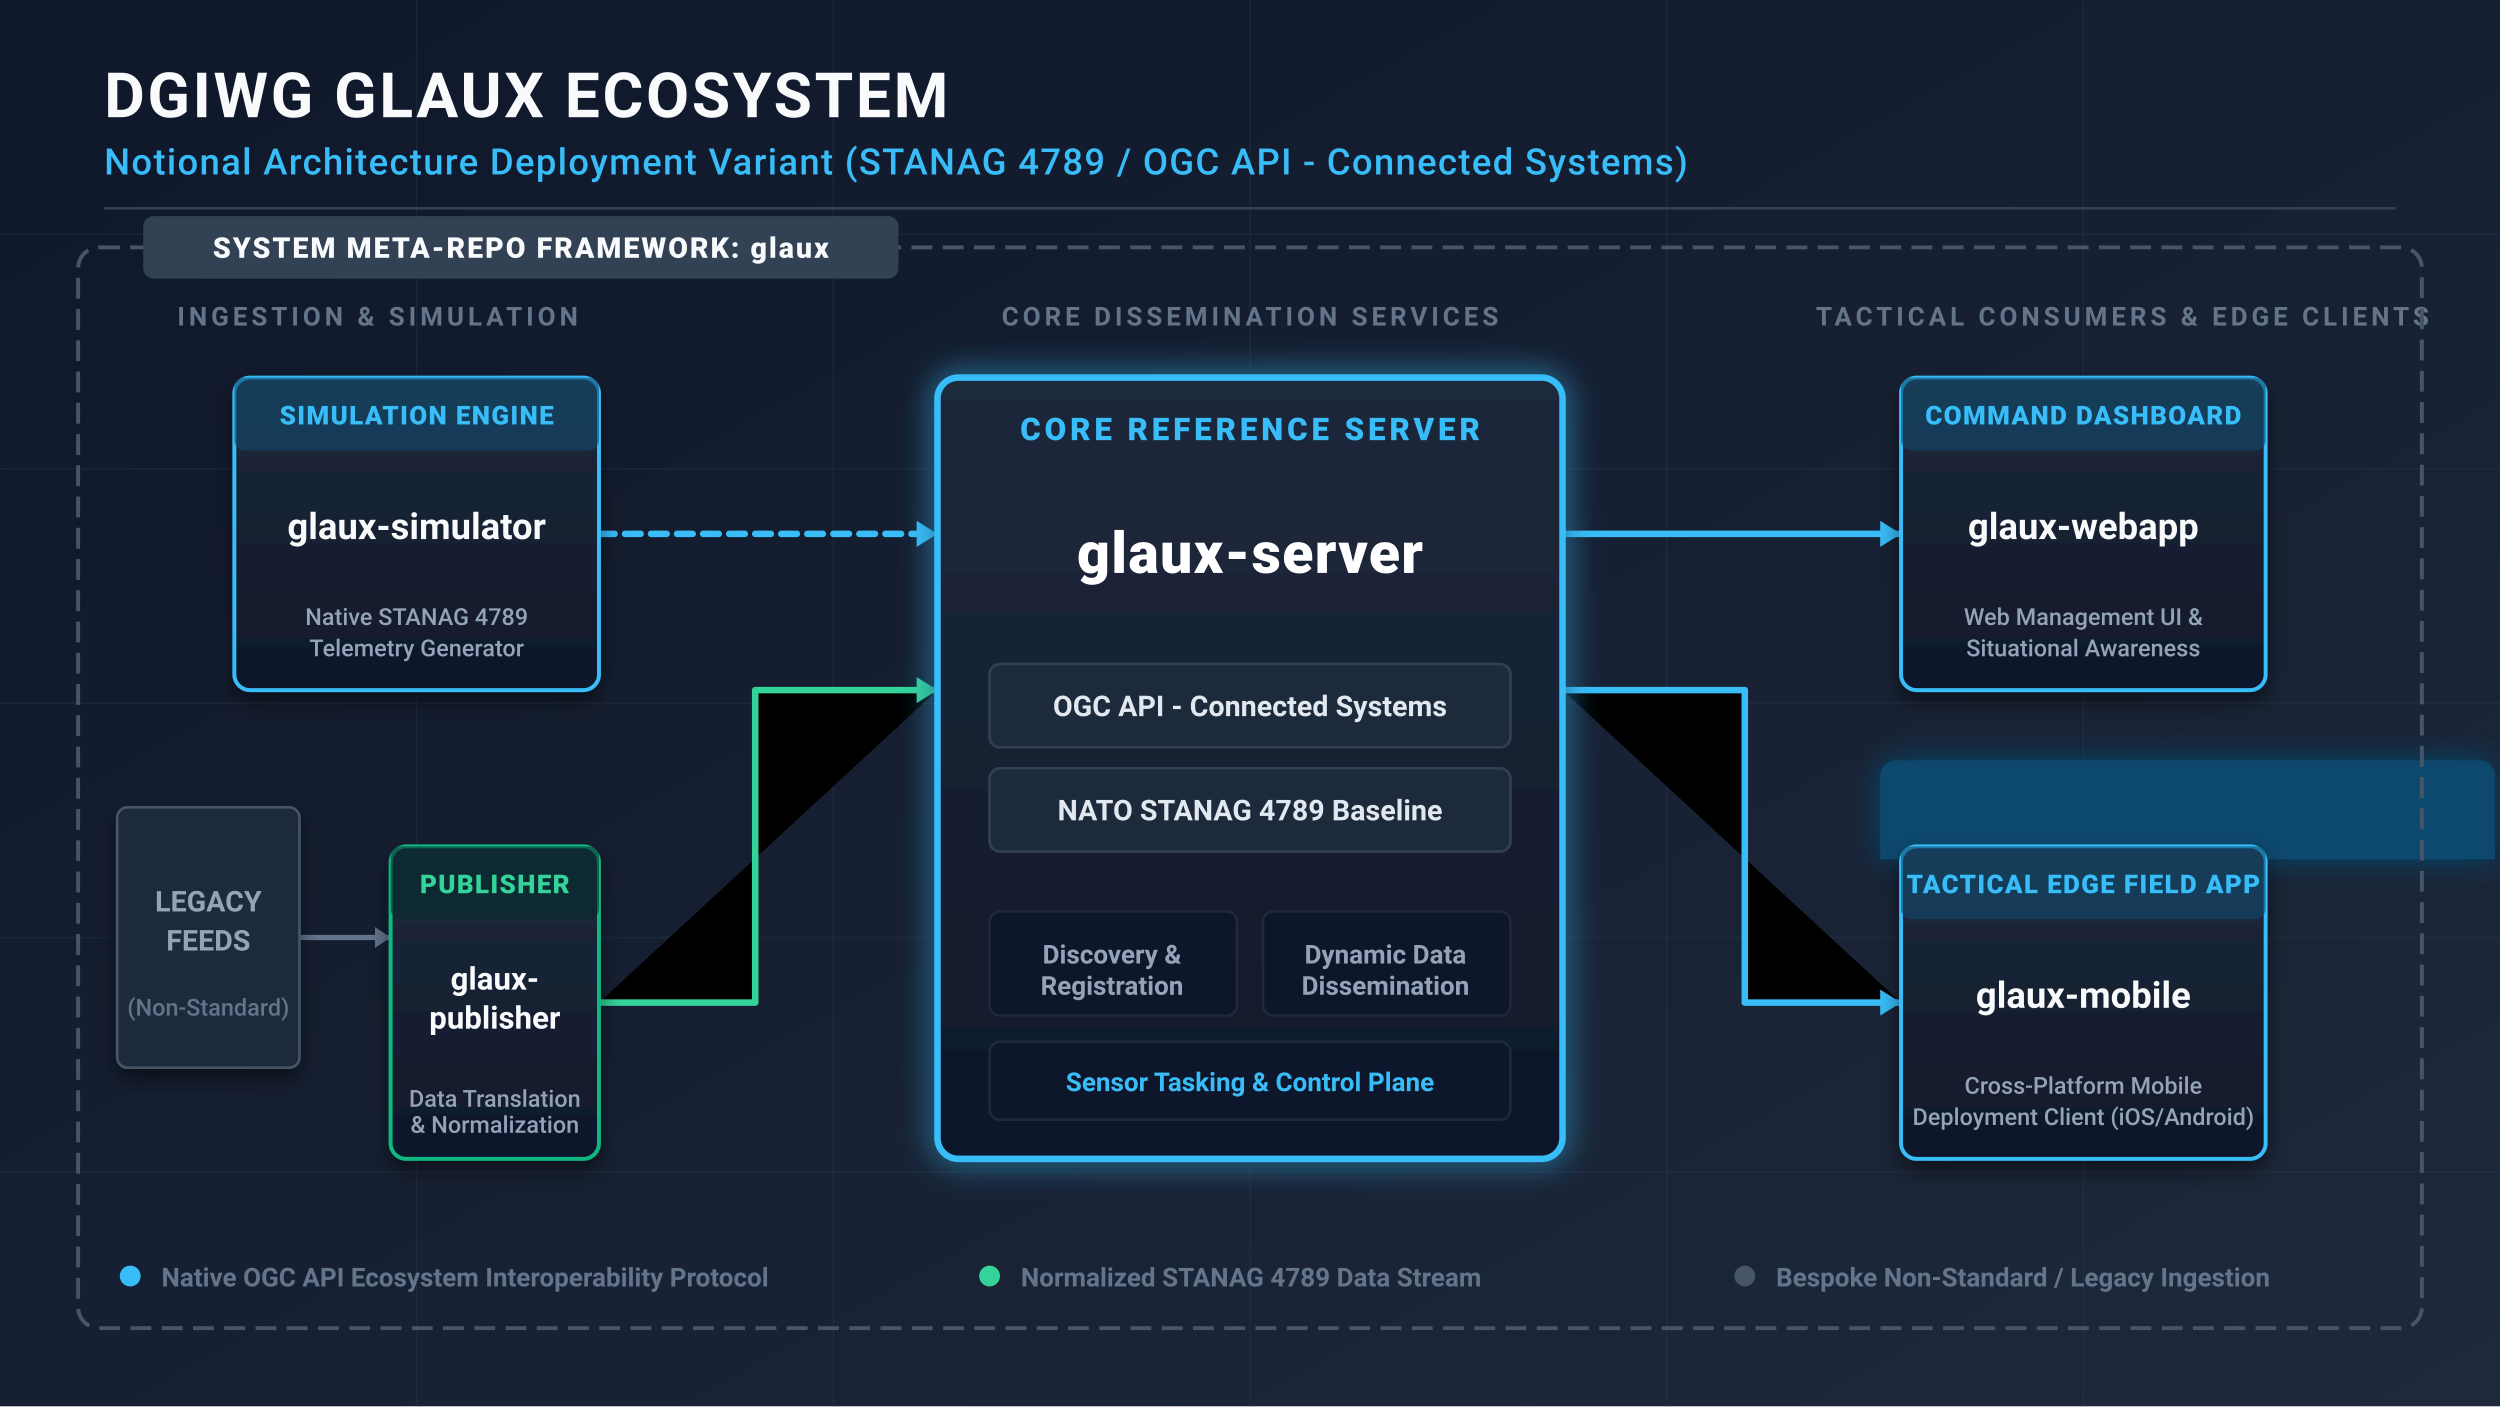
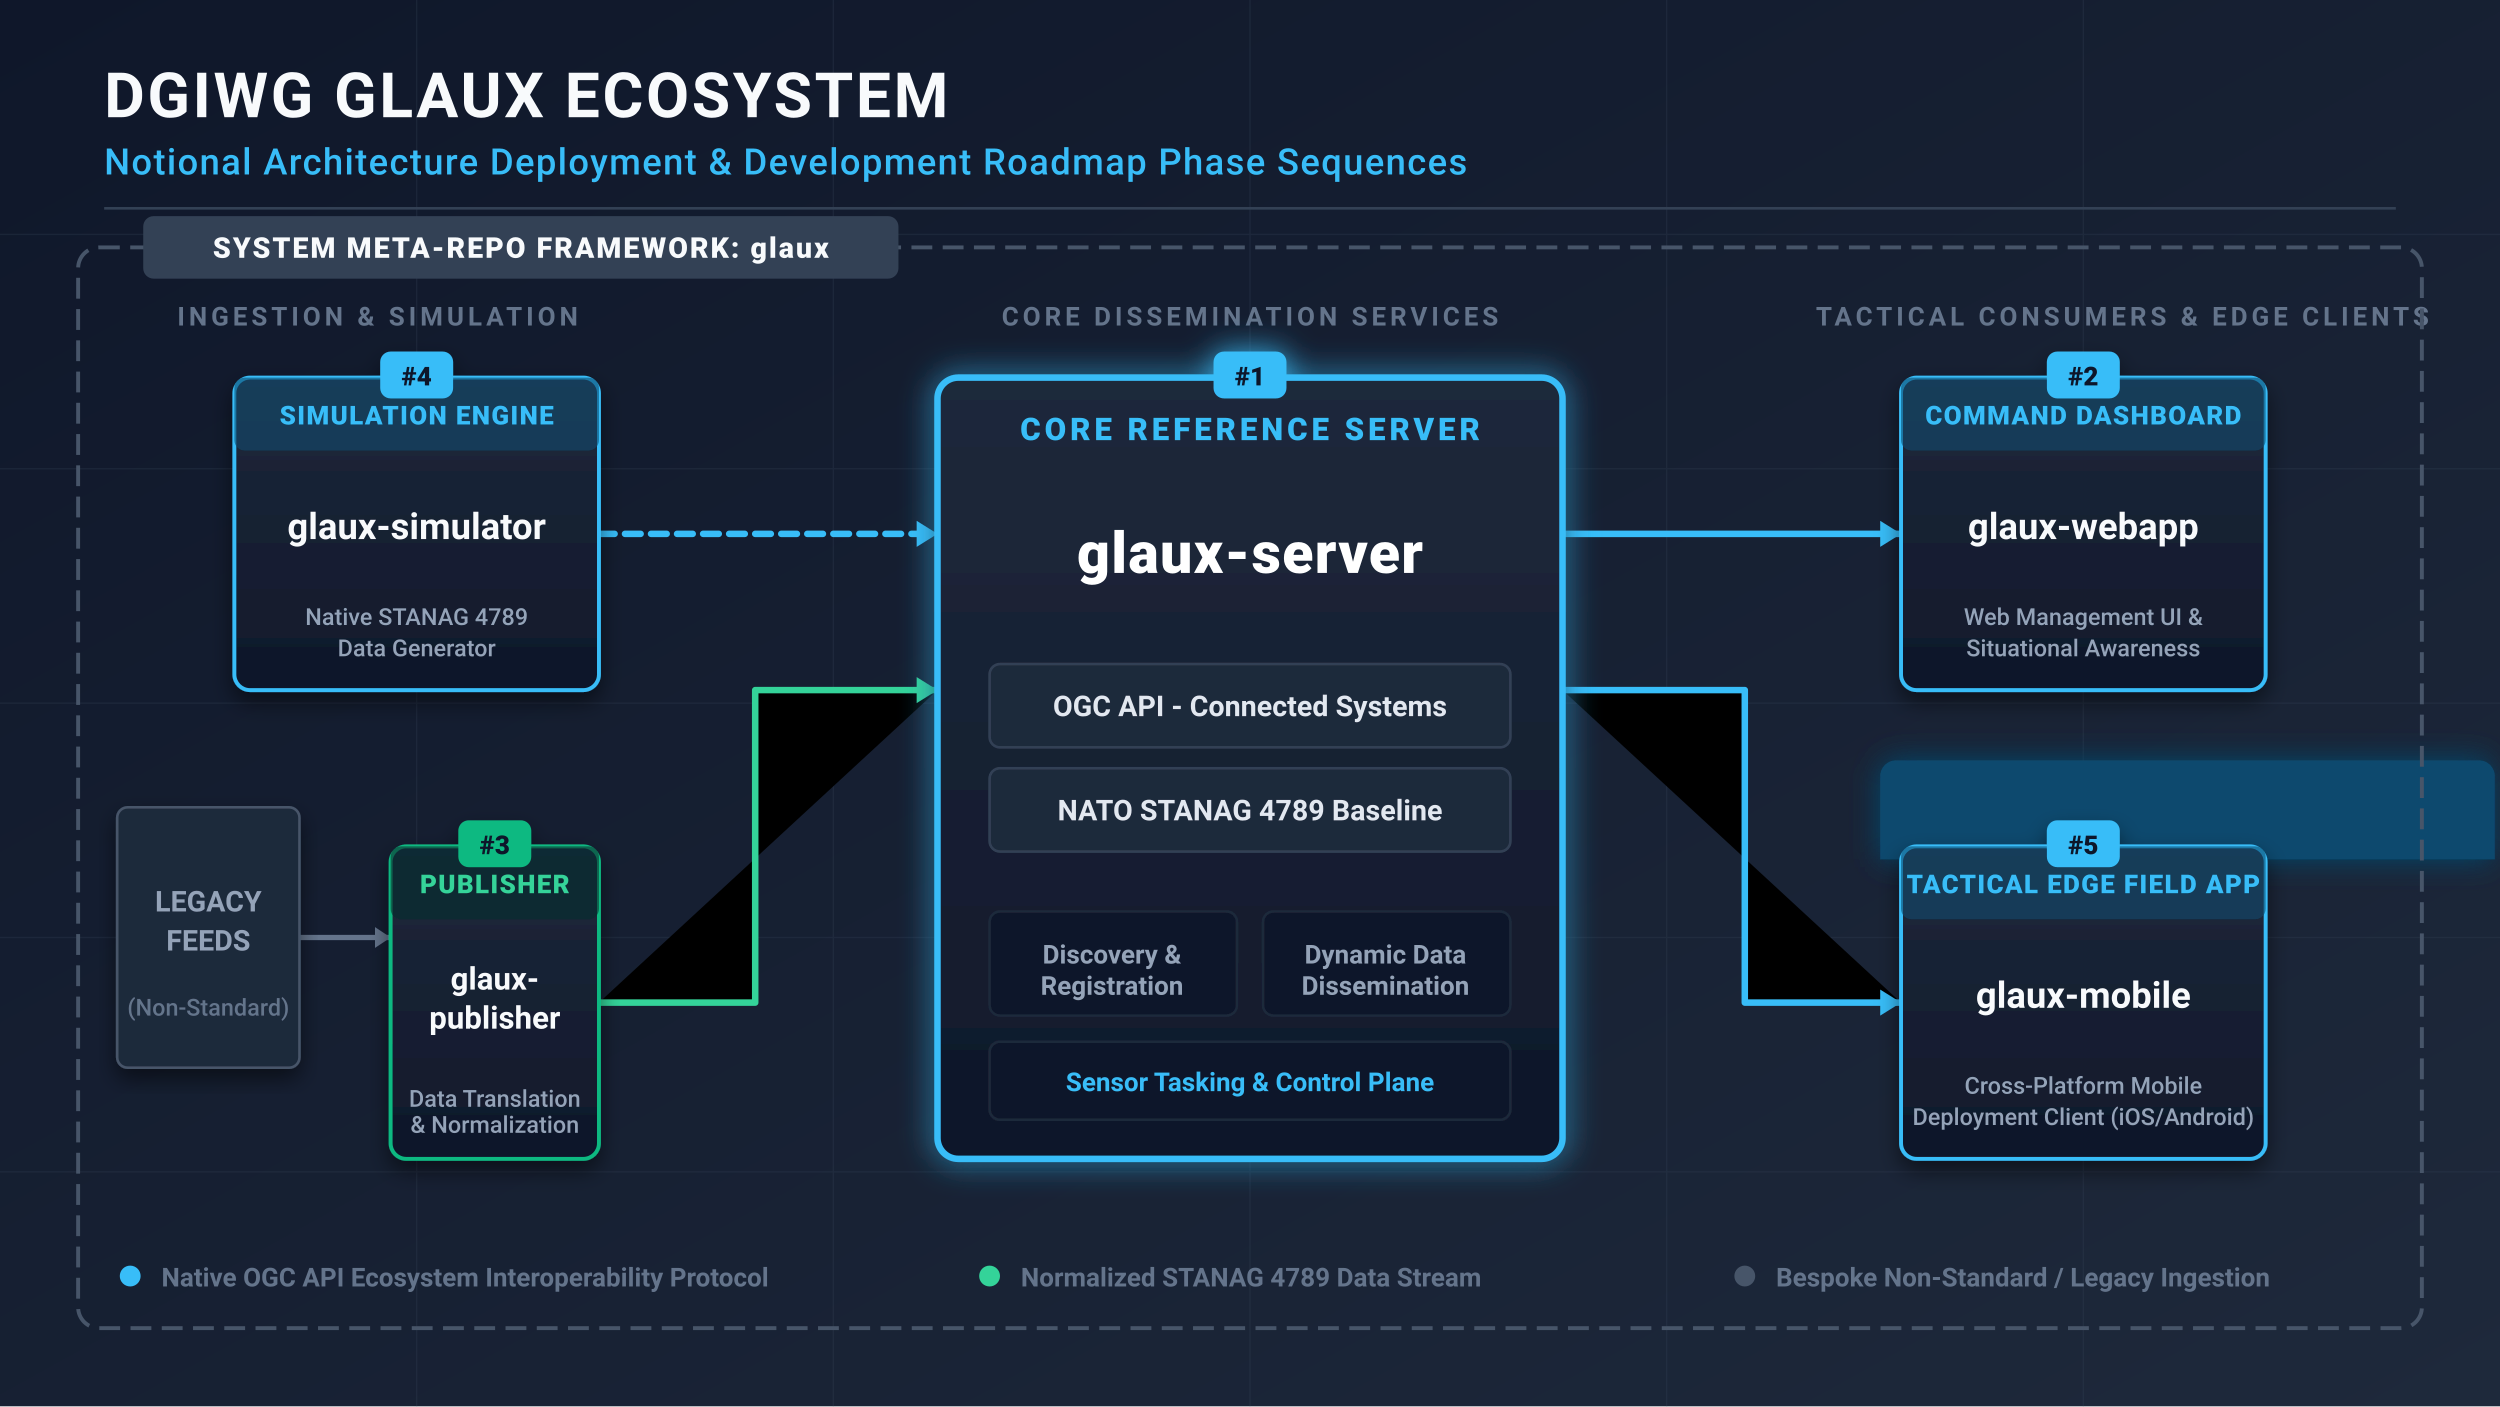
<svg xmlns="http://www.w3.org/2000/svg" viewBox="0 0 960 540" width="100%" height="100%">
  <defs>
    <linearGradient id="bg-grad" x1="0%" y1="0%" x2="100%" y2="100%">
      <stop offset="0%" stop-color="#0f172a" />
      <stop offset="100%" stop-color="#1e293b" />
    </linearGradient>
    <linearGradient id="comp-grad" x1="0%" y1="0%" x2="0%" y2="100%">
      <stop offset="0%" stop-color="#1e293b" />
      <stop offset="100%" stop-color="#0f172a" />
    </linearGradient>
    <filter id="core-glow" x="-20%" y="-20%" width="140%" height="140%">
      <feGaussianBlur stdDeviation="6" result="blur" />
      <feComposite in="SourceGraphic" in2="blur" operator="over" />
    </filter>
    <filter id="shadow" x="-10%" y="-10%" width="120%" height="120%">
      <feDropShadow dx="0" dy="4" stdDeviation="4" flood-color="#000000" flood-opacity="0.5" />
    </filter>
  </defs>
  <rect width="960" height="540" fill="url(#bg-grad)" />
  <g stroke="#334155" stroke-width="0.5" opacity="0.3">
    <path d="M 0,90 L 960,90 M 0,180 L 960,180 M 0,270 L 960,270 M 0,360 L 960,360 M 0,450 L 960,450" />
    <path d="M 160,0 L 160,540 M 320,0 L 320,540 M 480,0 L 480,540 M 640,0 L 640,540 M 800,0 L 800,540" />
  </g>
  <g transform="translate(40, 45)">
    <text x="0" y="0" font-family="'Segoe UI', Roboto, Helvetica, Arial, sans-serif" font-size="24" font-weight="700" fill="#f8fafc" letter-spacing="1">DGIWG GLAUX ECOSYSTEM</text>
-     <text x="0" y="22" font-family="'Segoe UI', Roboto, Helvetica, Arial, sans-serif" font-size="14" font-weight="500" fill="#38bdf8" letter-spacing="0.5">Notional Architecture Deployment Variant (STANAG 4789 / OGC API - Connected Systems)</text>
+     <text x="0" y="22" font-family="'Segoe UI', Roboto, Helvetica, Arial, sans-serif" font-size="14" font-weight="500" fill="#38bdf8" letter-spacing="0.5">Notional Architecture Deployment &amp; Development Roadmap Phase Sequences</text>
    <line x1="0" y1="35" x2="880" y2="35" stroke="#334155" stroke-width="1" />
  </g>
  <g font-family="'Segoe UI', Roboto, Helvetica, Arial, sans-serif" font-size="10" font-weight="700" fill="#64748b" letter-spacing="1.5">
    <text x="145" y="125" text-anchor="middle">INGESTION &amp; SIMULATION</text>
    <text x="480" y="125" text-anchor="middle">CORE DISSEMINATION SERVICES</text>
    <text x="815" y="125" text-anchor="middle">TACTICAL CONSUMERS &amp; EDGE CLIENTS</text>
  </g>
  <g stroke-linecap="round" stroke-linejoin="round">
    <path d="M 230,205 L 360,205" stroke="#38bdf8" stroke-width="2.5" stroke-dasharray="6,4" />
    <polygon points="360,205 352,200 352,210" fill="#38bdf8" />
    <path d="M 115,360 L 150,360" stroke="#64748b" stroke-width="2" />
    <polygon points="150,360 144,356 144,364" fill="#64748b" />
    <path d="M 230,385 L 290,385 L 290,265 L 360,265" stroke="#34d399" stroke-width="2.5" />
    <polygon points="360,265 352,260 352,270" fill="#34d399" />
    <path d="M 600,205 L 730,205" stroke="#38bdf8" stroke-width="2.5" />
    <polygon points="730,205 722,200 722,210" fill="#38bdf8" />
    <path d="M 600,265 L 670,265 L 670,385 L 730,385" stroke="#38bdf8" stroke-width="2.5" />
    <polygon points="730,385 722,380 722,390" fill="#38bdf8" />
  </g>
  <g transform="translate(45, 310)" filter="url(#shadow)">
    <rect width="70" height="100" rx="4" fill="#1e293b" stroke="#475569" stroke-width="1" />
    <text x="35" y="40" font-family="'Segoe UI', Roboto, sans-serif" font-size="11" font-weight="700" fill="#94a3b8" text-anchor="middle">LEGACY</text>
    <text x="35" y="55" font-family="'Segoe UI', Roboto, sans-serif" font-size="11" font-weight="700" fill="#94a3b8" text-anchor="middle">FEEDS</text>
    <text x="35" y="80" font-family="'Segoe UI', Roboto, sans-serif" font-size="9" font-weight="500" fill="#64748b" text-anchor="middle">(Non-Standard)</text>
  </g>
  <g transform="translate(150, 325)" filter="url(#shadow)">
    <rect width="80" height="120" rx="6" fill="url(#comp-grad)" stroke="#10b981" stroke-width="1.5" />
    <rect width="80" height="28" rx="4" fill="#042f2e" opacity="0.6" />
    <text x="40" y="18" font-family="'Segoe UI', Roboto, sans-serif" font-size="10" font-weight="800" fill="#34d399" text-anchor="middle" letter-spacing="0.5">PUBLISHER</text>
    <text x="40" y="55" font-family="'Segoe UI', Roboto, sans-serif" font-size="12" font-weight="700" fill="#f8fafc" text-anchor="middle">glaux-</text>
    <text x="40" y="70" font-family="'Segoe UI', Roboto, sans-serif" font-size="12" font-weight="700" fill="#f8fafc" text-anchor="middle">publisher</text>
    <text x="40" y="100" font-family="'Segoe UI', Roboto, sans-serif" font-size="9" font-weight="500" fill="#94a3b8" text-anchor="middle">Data Translation</text>
    <text x="40" y="110" font-family="'Segoe UI', Roboto, sans-serif" font-size="9" font-weight="500" fill="#94a3b8" text-anchor="middle">&amp; Normalization</text>
+     <g transform="translate(26, -10)">
+       <rect width="28" height="18" rx="4" fill="#10b981" />
+       <text x="14" y="13" font-family="'Segoe UI', Roboto, sans-serif" font-size="10" font-weight="900" fill="#0f172a" text-anchor="middle">#3</text>
+     </g>
  </g>
  <g transform="translate(90, 145)" filter="url(#shadow)">
    <rect width="140" height="120" rx="6" fill="url(#comp-grad)" stroke="#38bdf8" stroke-width="1.5" />
    <rect width="140" height="28" rx="4" fill="#0c4a6e" opacity="0.6" />
    <text x="70" y="18" font-family="'Segoe UI', Roboto, sans-serif" font-size="10" font-weight="800" fill="#38bdf8" text-anchor="middle" letter-spacing="0.5">SIMULATION ENGINE</text>
    <text x="70" y="62" font-family="'Segoe UI', Roboto, sans-serif" font-size="14" font-weight="700" fill="#f8fafc" text-anchor="middle">glaux-simulator</text>
    <text x="70" y="95" font-family="'Segoe UI', Roboto, sans-serif" font-size="9" font-weight="500" fill="#94a3b8" text-anchor="middle">Native STANAG 4789</text>
-     <text x="70" y="107" font-family="'Segoe UI', Roboto, sans-serif" font-size="9" font-weight="500" fill="#94a3b8" text-anchor="middle">Telemetry Generator</text>
+     <text x="70" y="107" font-family="'Segoe UI', Roboto, sans-serif" font-size="9" font-weight="500" fill="#94a3b8" text-anchor="middle">Data Generator</text>
+     <g transform="translate(56, -10)">
+       <rect width="28" height="18" rx="4" fill="#38bdf8" />
+       <text x="14" y="13" font-family="'Segoe UI', Roboto, sans-serif" font-size="10" font-weight="900" fill="#0f172a" text-anchor="middle">#4</text>
+     </g>
  </g>
  <g transform="translate(360, 145)" filter="url(#core-glow)">
    <rect width="240" height="300" rx="8" fill="url(#comp-grad)" stroke="#38bdf8" stroke-width="2.5" />
    <path d="M 362 153 A 6 6 0 0 1 368 147 L 592 147 A 6 6 0 0 1 598 153 L 598 185 L 362 185 Z" fill="#0c4a6e" />
    <text x="120" y="24" font-family="'Segoe UI', Roboto, sans-serif" font-size="12" font-weight="900" fill="#38bdf8" text-anchor="middle" letter-spacing="1.5">CORE REFERENCE SERVER</text>
    <text x="120" y="75" font-family="'Segoe UI', Roboto, sans-serif" font-size="22" font-weight="800" fill="#ffffff" text-anchor="middle" letter-spacing="0.5">glaux-server</text>
    <g transform="translate(20, 110)">
      <rect width="200" height="32" rx="4" fill="#1e293b" stroke="#334155" stroke-width="1" />
      <text x="100" y="20" font-family="'Segoe UI', Roboto, sans-serif" font-size="11" font-weight="700" fill="#e2e8f0" text-anchor="middle">OGC API - Connected Systems</text>
    </g>
    <g transform="translate(20, 150)">
      <rect width="200" height="32" rx="4" fill="#1e293b" stroke="#334155" stroke-width="1" />
      <text x="100" y="20" font-family="'Segoe UI', Roboto, sans-serif" font-size="11" font-weight="700" fill="#e2e8f0" text-anchor="middle">NATO STANAG 4789 Baseline</text>
    </g>
    <g transform="translate(20, 205)" font-family="'Segoe UI', Roboto, sans-serif" font-size="10" font-weight="600" fill="#94a3b8">
      <rect width="95" height="40" rx="4" fill="#0f172a" stroke="#1e293b" />
      <text x="47" y="20" text-anchor="middle">Discovery &amp;</text>
      <text x="47" y="32" text-anchor="middle">Registration</text>
      <rect width="95" height="40" rx="4" x="105" fill="#0f172a" stroke="#1e293b" />
      <text x="152" y="20" text-anchor="middle">Dynamic Data</text>
      <text x="152" y="32" text-anchor="middle">Dissemination</text>
      <rect width="200" height="30" rx="4" y="50" fill="#0f172a" stroke="#1e293b" />
      <text x="100" y="69" text-anchor="middle" font-weight="700" fill="#38bdf8">Sensor Tasking &amp; Control Plane</text>
    </g>
+     <g transform="translate(106, -10)">
+       <rect width="28" height="18" rx="4" fill="#38bdf8" />
+       <text x="14" y="13" font-family="'Segoe UI', Roboto, sans-serif" font-size="10" font-weight="900" fill="#0f172a" text-anchor="middle">#1</text>
+     </g>
  </g>
  <g transform="translate(730, 145)" filter="url(#shadow)">
    <rect width="140" height="120" rx="6" fill="url(#comp-grad)" stroke="#38bdf8" stroke-width="1.5" />
    <rect width="140" height="28" rx="4" fill="#0c4a6e" opacity="0.6" />
    <text x="70" y="18" font-family="'Segoe UI', Roboto, sans-serif" font-size="10" font-weight="800" fill="#38bdf8" text-anchor="middle" letter-spacing="0.5">COMMAND DASHBOARD</text>
    <text x="70" y="62" font-family="'Segoe UI', Roboto, sans-serif" font-size="14" font-weight="700" fill="#f8fafc" text-anchor="middle">glaux-webapp</text>
    <text x="70" y="95" font-family="'Segoe UI', Roboto, sans-serif" font-size="9" font-weight="500" fill="#94a3b8" text-anchor="middle">Web Management UI &amp;</text>
    <text x="70" y="107" font-family="'Segoe UI', Roboto, sans-serif" font-size="9" font-weight="500" fill="#94a3b8" text-anchor="middle">Situational Awareness</text>
+     <g transform="translate(56, -10)">
+       <rect width="28" height="18" rx="4" fill="#38bdf8" />
+       <text x="14" y="13" font-family="'Segoe UI', Roboto, sans-serif" font-size="10" font-weight="900" fill="#0f172a" text-anchor="middle">#2</text>
+     </g>
  </g>
  <g transform="translate(730, 325)" filter="url(#shadow)">
    <rect width="140" height="120" rx="6" fill="url(#comp-grad)" stroke="#38bdf8" stroke-width="1.5" />
    <rect width="140" height="28" rx="4" fill="#0c4a6e" opacity="0.6" />
    <text x="70" y="18" font-family="'Segoe UI', Roboto, sans-serif" font-size="10" font-weight="800" fill="#38bdf8" text-anchor="middle" letter-spacing="0.5">TACTICAL EDGE FIELD APP</text>
    <text x="70" y="62" font-family="'Segoe UI', Roboto, sans-serif" font-size="14" font-weight="700" fill="#f8fafc" text-anchor="middle">glaux-mobile</text>
    <text x="70" y="95" font-family="'Segoe UI', Roboto, sans-serif" font-size="9" font-weight="500" fill="#94a3b8" text-anchor="middle">Cross-Platform Mobile</text>
    <text x="70" y="107" font-family="'Segoe UI', Roboto, sans-serif" font-size="9" font-weight="500" fill="#94a3b8" text-anchor="middle">Deployment Client (iOS/Android)</text>
+     <g transform="translate(56, -10)">
+       <rect width="28" height="18" rx="4" fill="#38bdf8" />
+       <text x="14" y="13" font-family="'Segoe UI', Roboto, sans-serif" font-size="10" font-weight="900" fill="#0f172a" text-anchor="middle">#5</text>
+     </g>
  </g>
  <g transform="translate(30, 95)">
    <rect width="900" height="415" rx="8" fill="none" stroke="#475569" stroke-width="1.5" stroke-dasharray="8,4" />
    <rect width="290" height="24" rx="4" x="25" y="-12" fill="#334155" />
    <text x="170" y="4" font-family="'Segoe UI', Roboto, sans-serif" font-size="11" font-weight="800" fill="#f8fafc" text-anchor="middle" letter-spacing="0.75">SYSTEM META-REPO FRAMEWORK: glaux</text>
  </g>
  <g transform="translate(40, 485)" font-family="'Segoe UI', Roboto, sans-serif" font-size="10" font-weight="600" fill="#64748b">
    <circle cx="10" cy="5" r="4" fill="#38bdf8" />
    <text x="22" y="9">Native OGC API Ecosystem Interoperability Protocol</text>
    <circle cx="340" cy="5" r="4" fill="#34d399" />
    <text x="352" y="9">Normalized STANAG 4789 Data Stream</text>
    <circle cx="630" cy="5" r="4" fill="#475569" />
    <text x="642" y="9">Bespoke Non-Standard / Legacy Ingestion</text>
  </g>
</svg>
